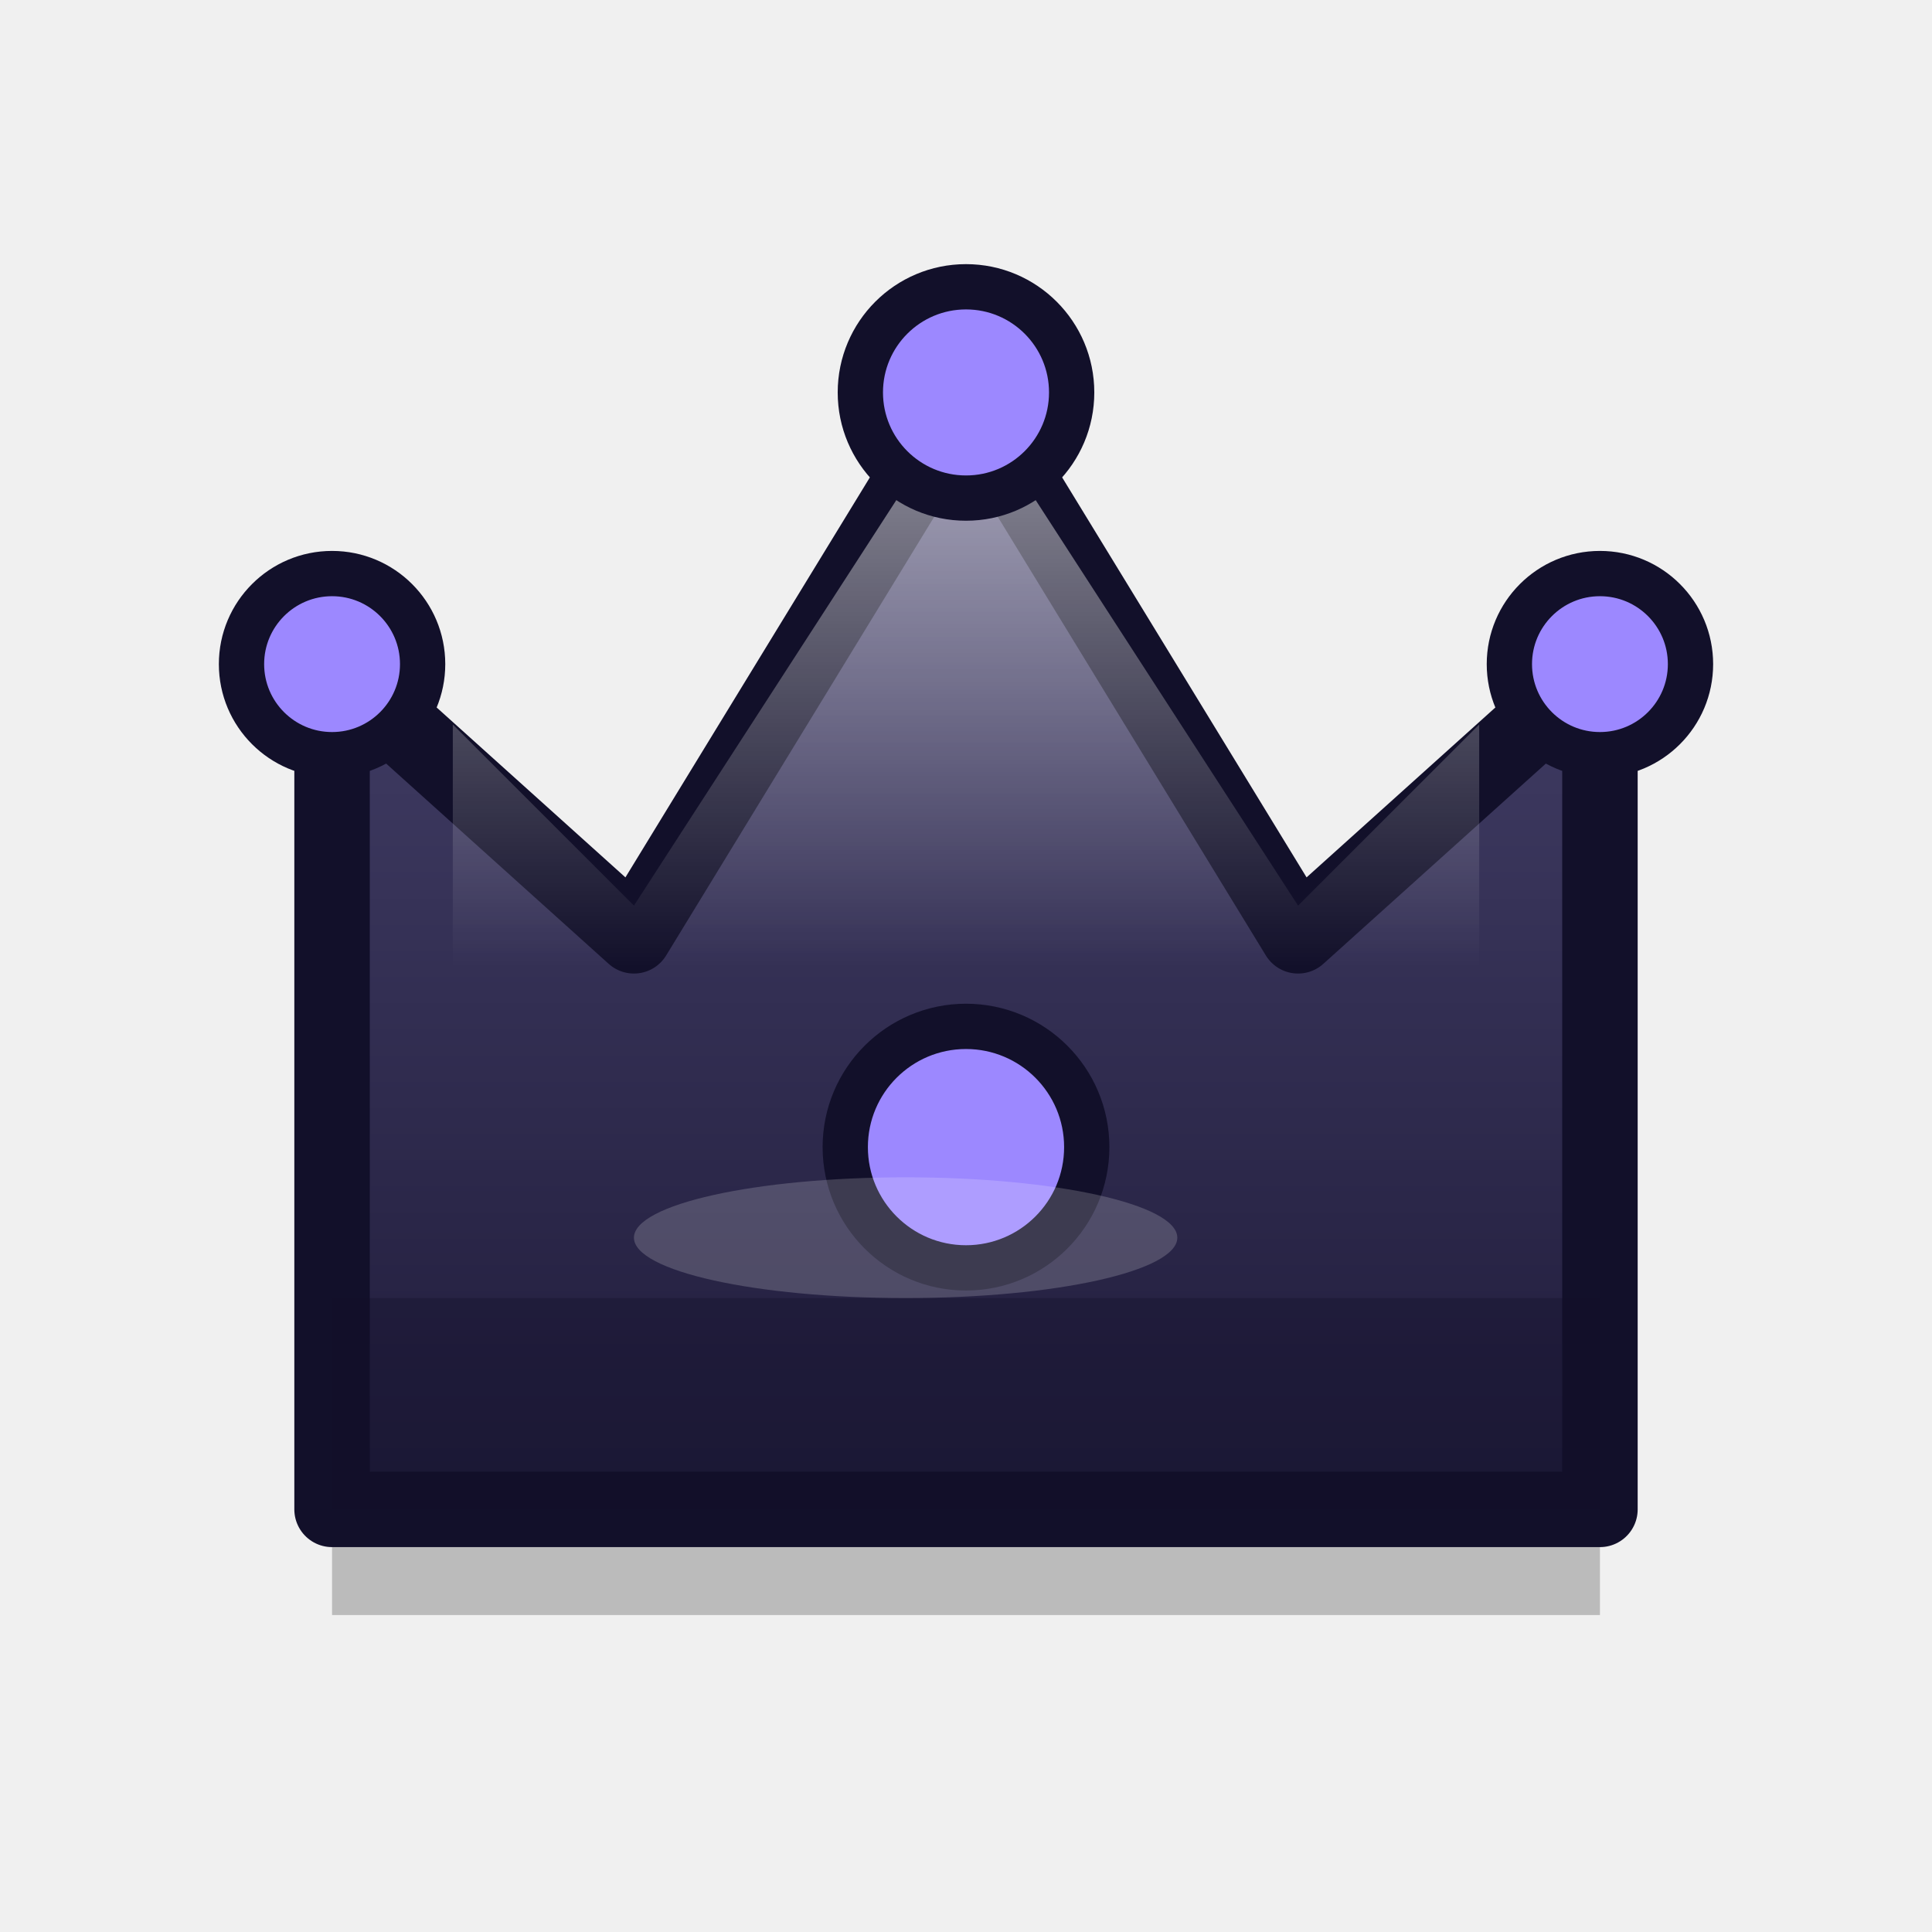
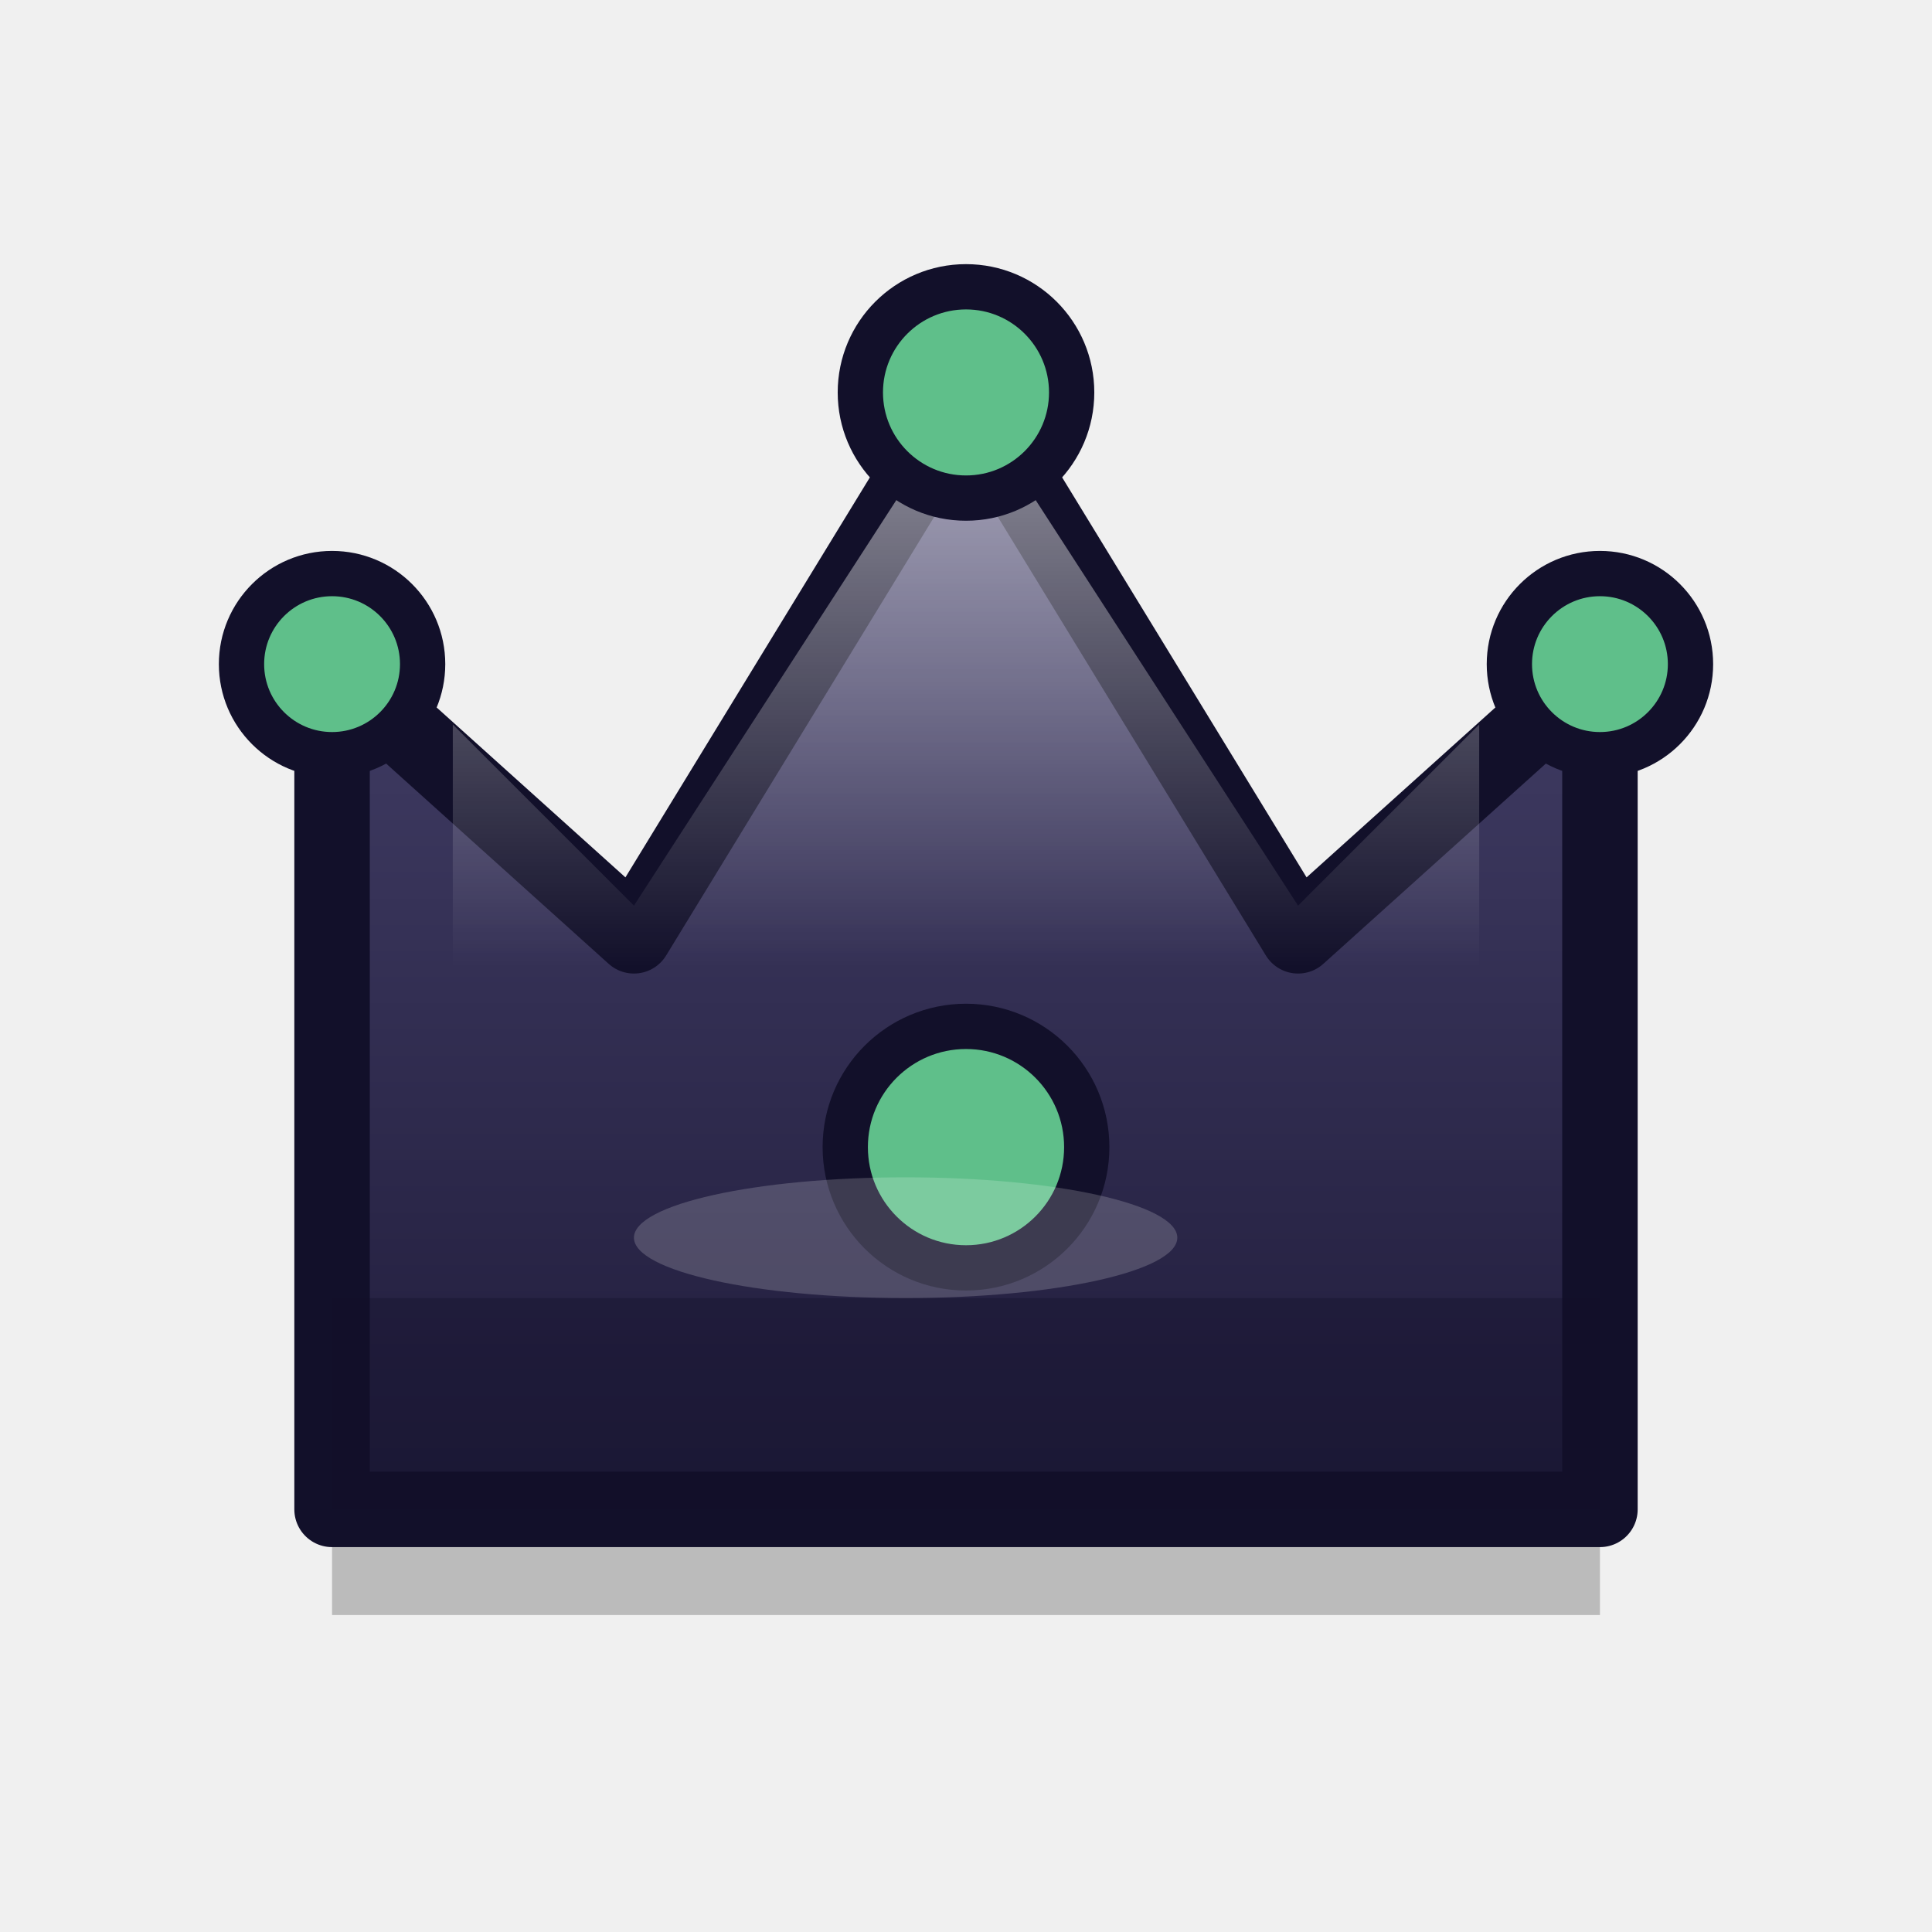
<svg xmlns="http://www.w3.org/2000/svg" width="128" height="128" viewBox="0 0 128 128">
  <defs>
    <linearGradient id="b" x1="0" y1="0" x2="0" y2="1">
      <stop offset="0" stop-color="#4a4670" />
      <stop offset="1" stop-color="#1f1b3a" />
    </linearGradient>
    <linearGradient id="s" x1="0" y1="0" x2="0" y2="1">
      <stop offset="0" stop-color="#ffffff" stop-opacity="0.55" />
      <stop offset="1" stop-color="#ffffff" stop-opacity="0" />
    </linearGradient>
  </defs>
  <path d="M22 100V44l20 18 22-36 22 36 20-18v56z" fill="#000000" fill-opacity="0.22" transform="translate(0 7)" />
  <path d="M22 100V44l20 18 22-36 22 36 20-18v56z" fill="url(#b)" stroke="#12102a" stroke-width="5" stroke-linejoin="round" />
  <rect x="22" y="86" width="84" height="14" fill="#12102a" fill-opacity="0.35" />
  <path d="M30 48l12 12 22-34 22 34 12-12v16H30z" fill="url(#s)" />
-   <circle cx="64" cy="26" r="7" fill="#9c88ff" stroke="#12102a" stroke-width="3" />
-   <circle cx="22" cy="44" r="6" fill="#9c88ff" stroke="#12102a" stroke-width="3" />
-   <circle cx="106" cy="44" r="6" fill="#9c88ff" stroke="#12102a" stroke-width="3" />
-   <circle cx="64" cy="76" r="8" fill="#9c88ff" stroke="#12102a" stroke-width="3" />
+   <circle cx="64" cy="26" r="7" fill="#5fbf8a" stroke="#12102a" stroke-width="3" />
+   <circle cx="22" cy="44" r="6" fill="#5fbf8a" stroke="#12102a" stroke-width="3" />
+   <circle cx="106" cy="44" r="6" fill="#5fbf8a" stroke="#12102a" stroke-width="3" />
+   <circle cx="64" cy="76" r="8" fill="#5fbf8a" stroke="#12102a" stroke-width="3" />
  <ellipse cx="60" cy="82" rx="18" ry="4" fill="#ffffff" fill-opacity="0.18" />
</svg>
